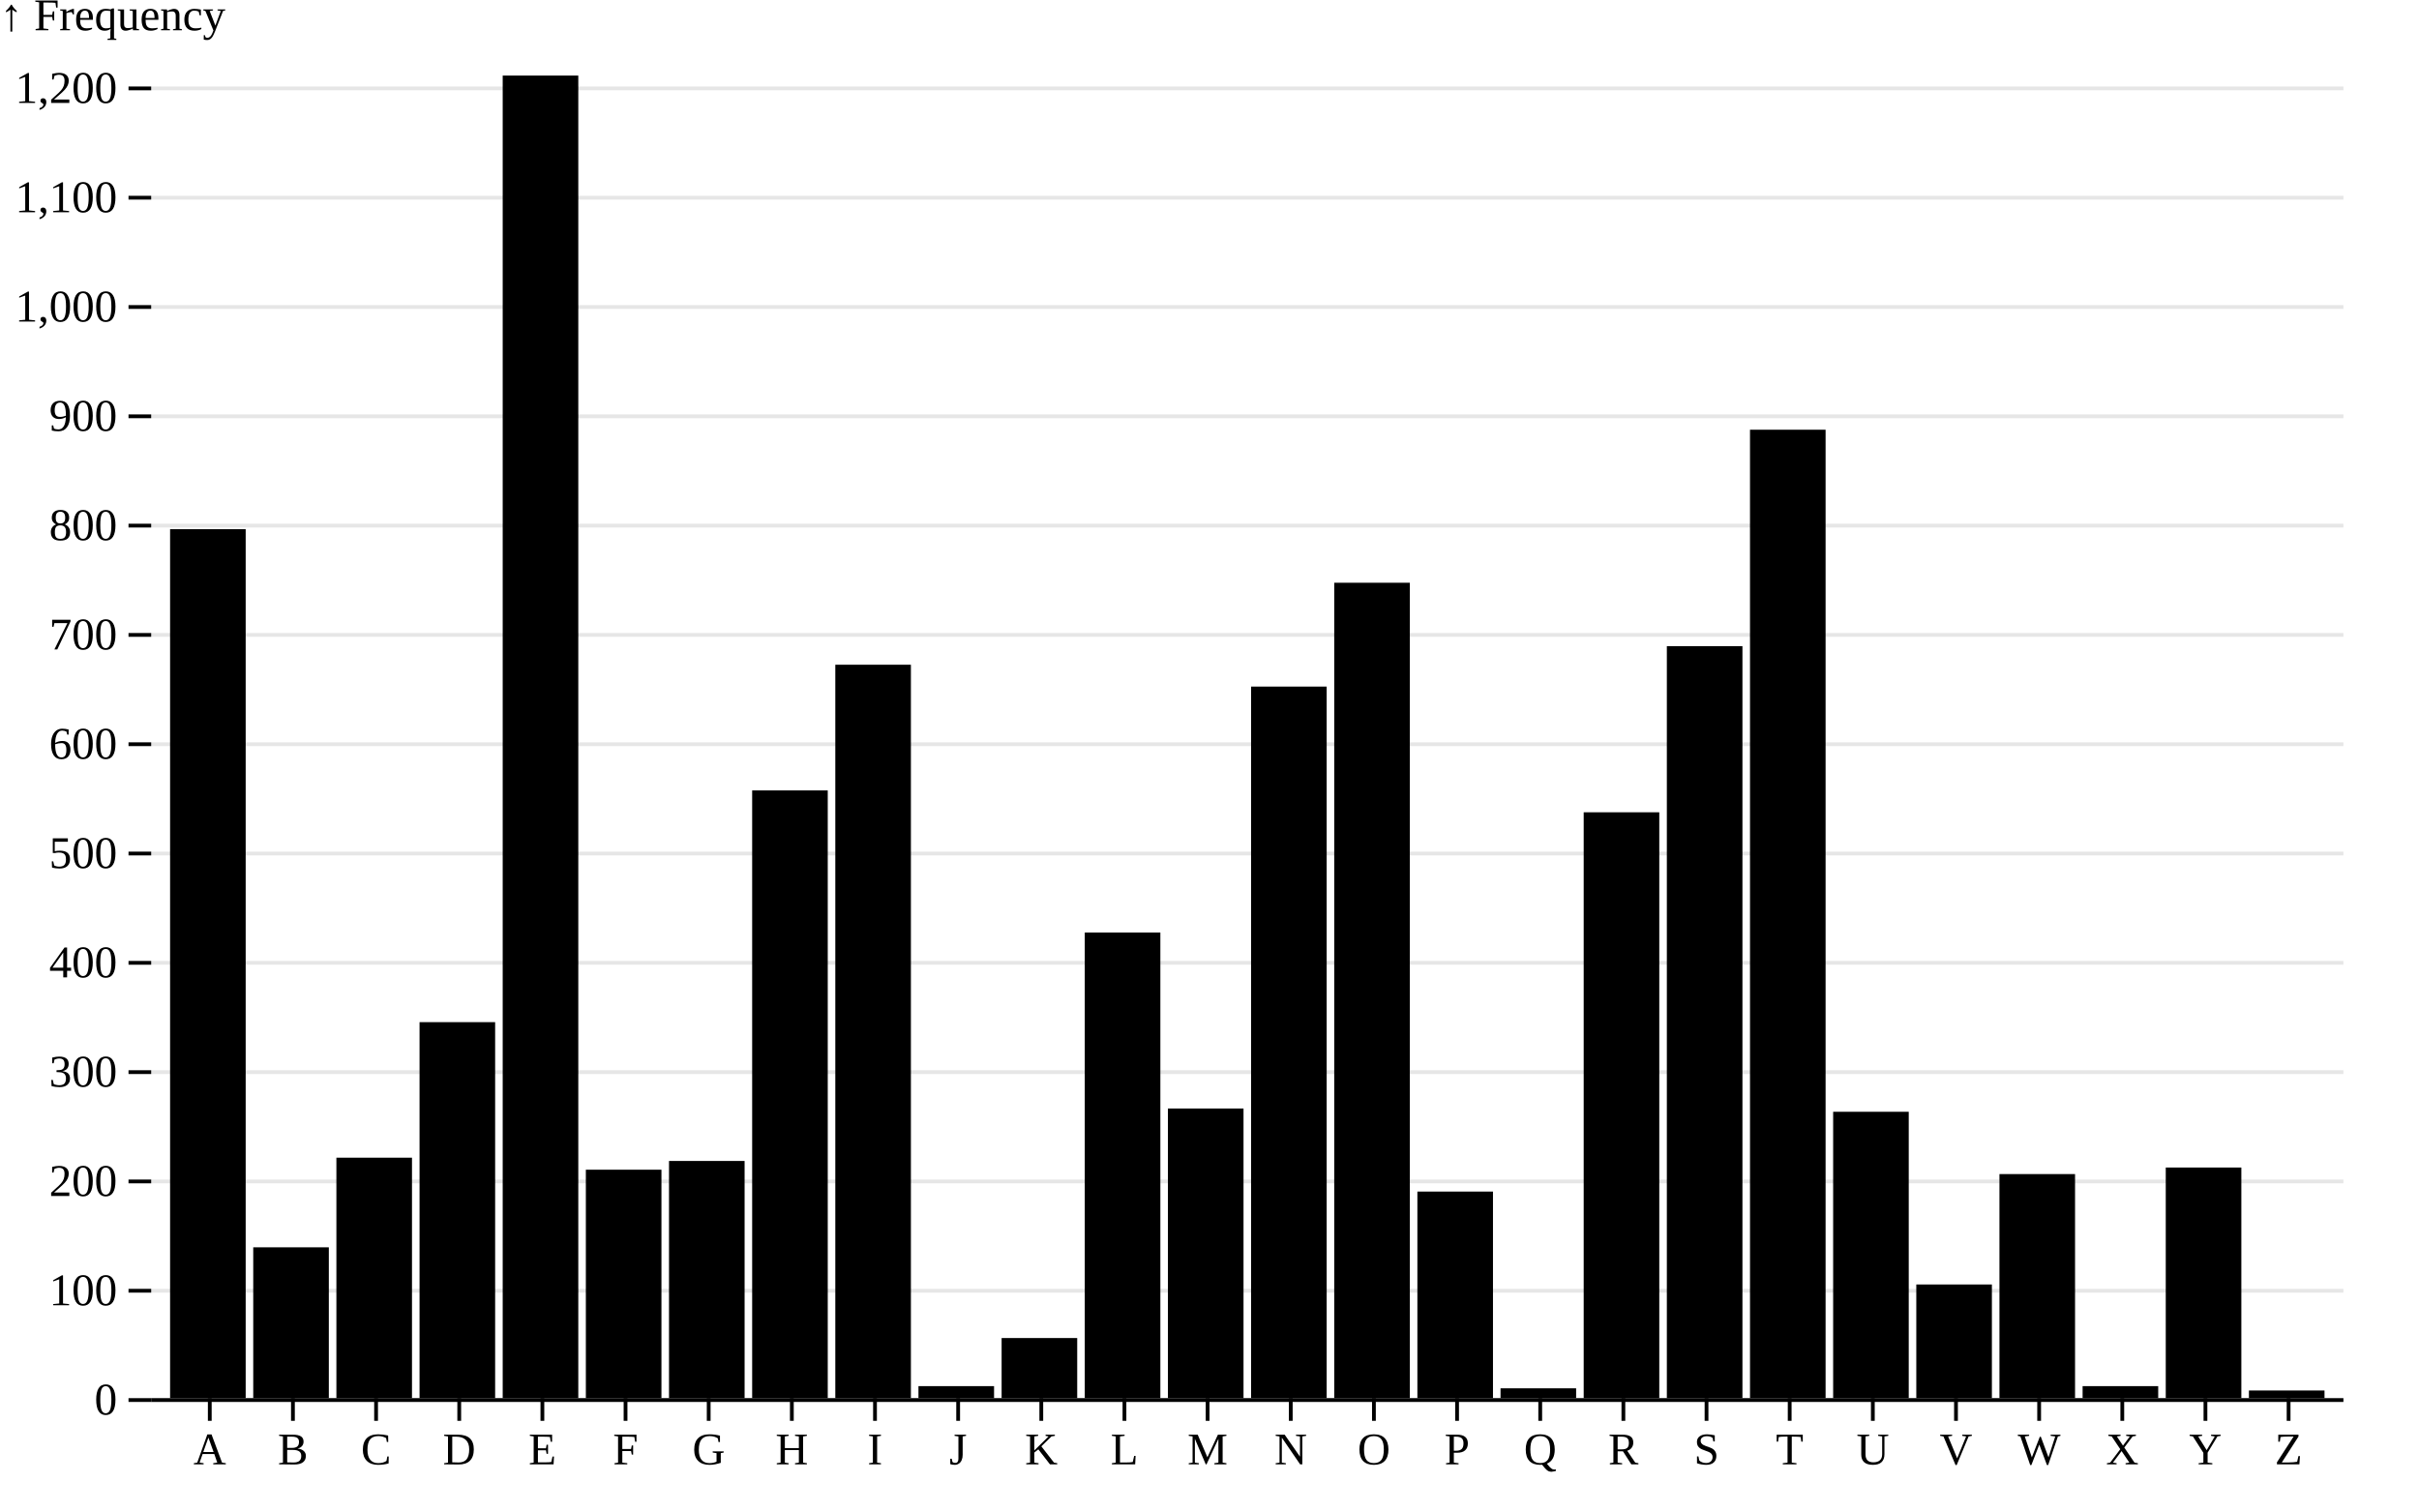
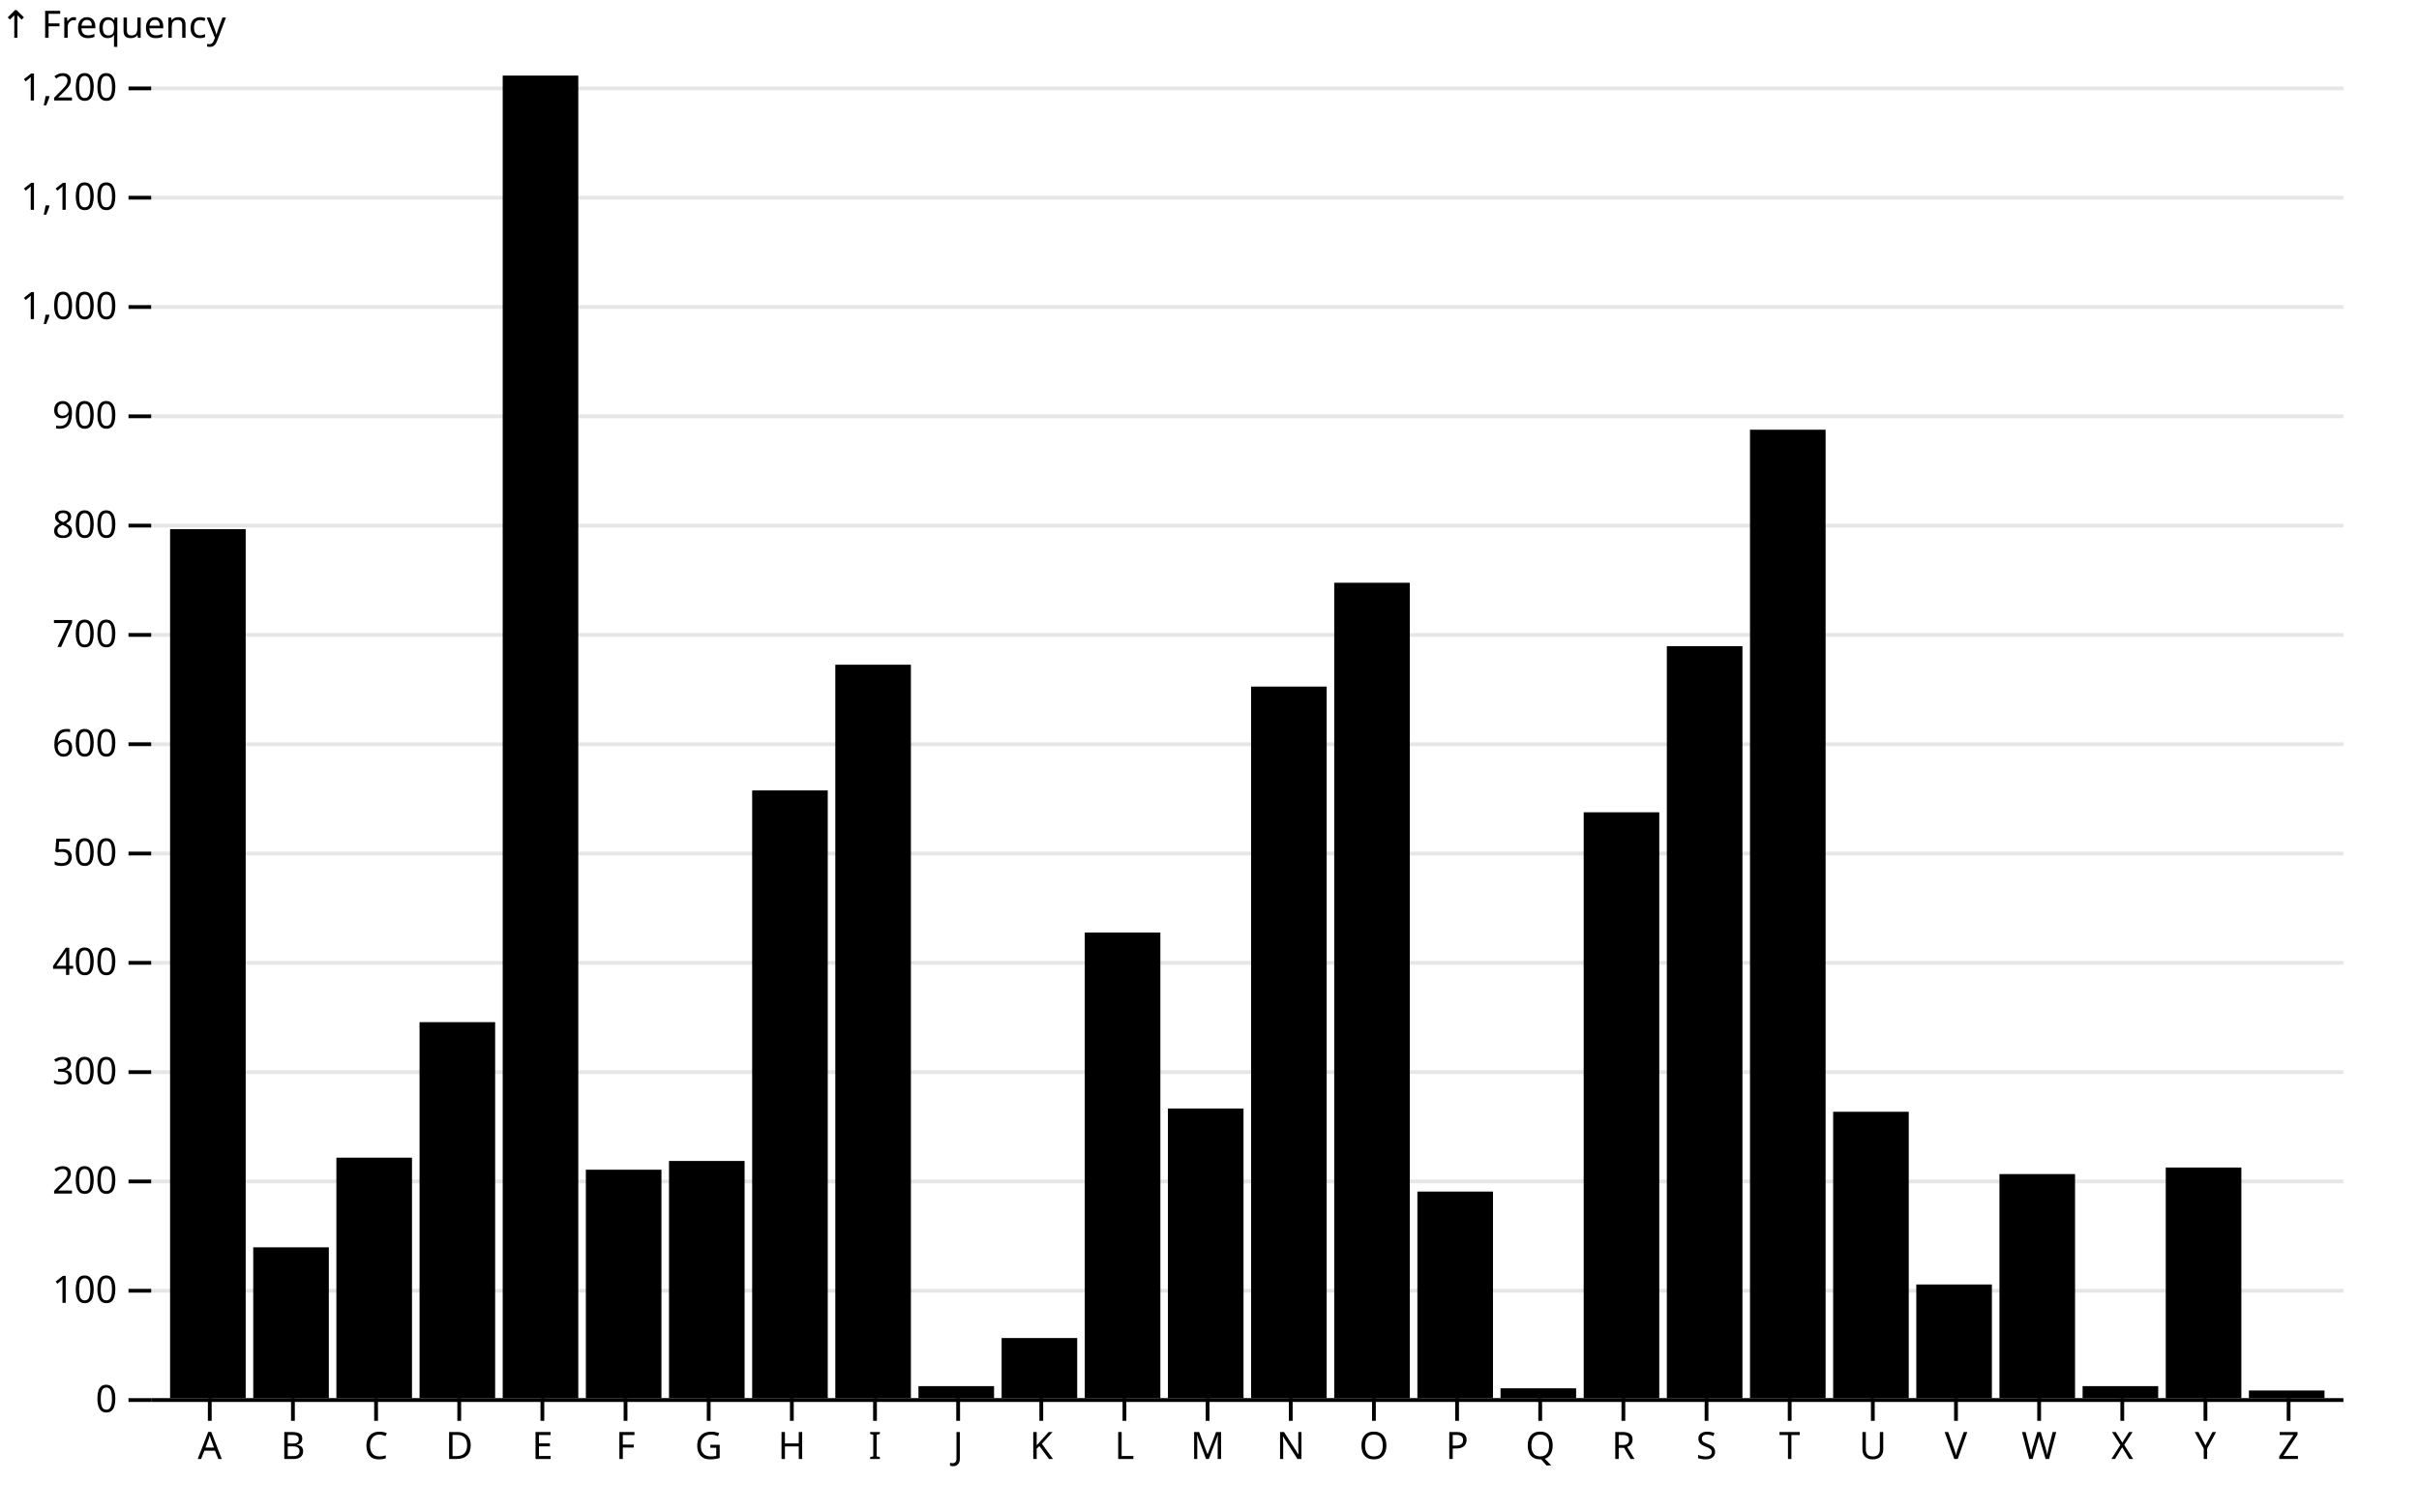
- <svg xmlns="http://www.w3.org/2000/svg" class="plot" fill="currentColor" text-anchor="middle" width="640" height="400" viewBox="0 0 640 400">
+ <svg xmlns="http://www.w3.org/2000/svg" class="plot" fill="currentColor" font-family="system-ui, sans-serif" font-size="10" font-variant="tabular-nums" text-anchor="middle" width="640" height="400" viewBox="0 0 640 400">
+   <style>
+     .plot {
+       display: block;
+       background: white;
+       height: auto;
+       height: intrinsic;
+       max-width: 100%;
+     }
+ 
+     .plot text {
+       white-space: pre;
+     }
+   </style>
  <g transform="translate(40,0)" fill="none" text-anchor="end">
    <g class="tick" opacity="1" transform="translate(0,370.5)">
      <line stroke="currentColor" x2="-6" />
      <line stroke="currentColor" x2="580" stroke-opacity="0.1" />
      <text fill="currentColor" x="-9" dy="0.32em">0</text>
    </g>
    <g class="tick" opacity="1" transform="translate(0,341.5744)">
      <line stroke="currentColor" x2="-6" />
      <line stroke="currentColor" x2="580" stroke-opacity="0.1" />
      <text fill="currentColor" x="-9" dy="0.32em">100</text>
    </g>
    <g class="tick" opacity="1" transform="translate(0,312.6488)">
      <line stroke="currentColor" x2="-6" />
      <line stroke="currentColor" x2="580" stroke-opacity="0.1" />
      <text fill="currentColor" x="-9" dy="0.32em">200</text>
    </g>
    <g class="tick" opacity="1" transform="translate(0,283.7231)">
      <line stroke="currentColor" x2="-6" />
      <line stroke="currentColor" x2="580" stroke-opacity="0.1" />
      <text fill="currentColor" x="-9" dy="0.32em">300</text>
    </g>
    <g class="tick" opacity="1" transform="translate(0,254.7975)">
      <line stroke="currentColor" x2="-6" />
      <line stroke="currentColor" x2="580" stroke-opacity="0.1" />
      <text fill="currentColor" x="-9" dy="0.32em">400</text>
    </g>
    <g class="tick" opacity="1" transform="translate(0,225.8719)">
      <line stroke="currentColor" x2="-6" />
      <line stroke="currentColor" x2="580" stroke-opacity="0.1" />
      <text fill="currentColor" x="-9" dy="0.32em">500</text>
    </g>
    <g class="tick" opacity="1" transform="translate(0,196.9463)">
      <line stroke="currentColor" x2="-6" />
      <line stroke="currentColor" x2="580" stroke-opacity="0.1" />
      <text fill="currentColor" x="-9" dy="0.32em">600</text>
    </g>
    <g class="tick" opacity="1" transform="translate(0,168.0207)">
      <line stroke="currentColor" x2="-6" />
      <line stroke="currentColor" x2="580" stroke-opacity="0.1" />
      <text fill="currentColor" x="-9" dy="0.32em">700</text>
    </g>
    <g class="tick" opacity="1" transform="translate(0,139.095)">
      <line stroke="currentColor" x2="-6" />
      <line stroke="currentColor" x2="580" stroke-opacity="0.1" />
      <text fill="currentColor" x="-9" dy="0.32em">800</text>
    </g>
    <g class="tick" opacity="1" transform="translate(0,110.1694)">
      <line stroke="currentColor" x2="-6" />
      <line stroke="currentColor" x2="580" stroke-opacity="0.1" />
      <text fill="currentColor" x="-9" dy="0.32em">900</text>
    </g>
    <g class="tick" opacity="1" transform="translate(0,81.2438)">
      <line stroke="currentColor" x2="-6" />
      <line stroke="currentColor" x2="580" stroke-opacity="0.1" />
      <text fill="currentColor" x="-9" dy="0.32em">1,000</text>
    </g>
    <g class="tick" opacity="1" transform="translate(0,52.31818)">
      <line stroke="currentColor" x2="-6" />
      <line stroke="currentColor" x2="580" stroke-opacity="0.1" />
      <text fill="currentColor" x="-9" dy="0.32em">1,100</text>
    </g>
    <g class="tick" opacity="1" transform="translate(0,23.39256)">
      <line stroke="currentColor" x2="-6" />
      <line stroke="currentColor" x2="580" stroke-opacity="0.1" />
      <text fill="currentColor" x="-9" dy="0.32em">1,200</text>
    </g>
    <text fill="currentColor" transform="translate(-40,20)" dy="-1em" text-anchor="start">↑ Frequency</text>
  </g>
  <g transform="translate(0,370)" fill="none" text-anchor="middle">
    <g class="tick" opacity="1" transform="translate(55.5,0)">
      <line stroke="currentColor" y2="6" />
      <text fill="currentColor" y="9" dy="0.71em">A</text>
    </g>
    <g class="tick" opacity="1" transform="translate(77.5,0)">
      <line stroke="currentColor" y2="6" />
      <text fill="currentColor" y="9" dy="0.71em">B</text>
    </g>
    <g class="tick" opacity="1" transform="translate(99.5,0)">
      <line stroke="currentColor" y2="6" />
      <text fill="currentColor" y="9" dy="0.71em">C</text>
    </g>
    <g class="tick" opacity="1" transform="translate(121.5,0)">
      <line stroke="currentColor" y2="6" />
      <text fill="currentColor" y="9" dy="0.71em">D</text>
    </g>
    <g class="tick" opacity="1" transform="translate(143.5,0)">
      <line stroke="currentColor" y2="6" />
      <text fill="currentColor" y="9" dy="0.71em">E</text>
    </g>
    <g class="tick" opacity="1" transform="translate(165.5,0)">
      <line stroke="currentColor" y2="6" />
      <text fill="currentColor" y="9" dy="0.71em">F</text>
    </g>
    <g class="tick" opacity="1" transform="translate(187.5,0)">
      <line stroke="currentColor" y2="6" />
      <text fill="currentColor" y="9" dy="0.71em">G</text>
    </g>
    <g class="tick" opacity="1" transform="translate(209.5,0)">
      <line stroke="currentColor" y2="6" />
      <text fill="currentColor" y="9" dy="0.71em">H</text>
    </g>
    <g class="tick" opacity="1" transform="translate(231.5,0)">
      <line stroke="currentColor" y2="6" />
      <text fill="currentColor" y="9" dy="0.71em">I</text>
    </g>
    <g class="tick" opacity="1" transform="translate(253.5,0)">
      <line stroke="currentColor" y2="6" />
      <text fill="currentColor" y="9" dy="0.71em">J</text>
    </g>
    <g class="tick" opacity="1" transform="translate(275.5,0)">
      <line stroke="currentColor" y2="6" />
      <text fill="currentColor" y="9" dy="0.71em">K</text>
    </g>
    <g class="tick" opacity="1" transform="translate(297.5,0)">
      <line stroke="currentColor" y2="6" />
      <text fill="currentColor" y="9" dy="0.71em">L</text>
    </g>
    <g class="tick" opacity="1" transform="translate(319.5,0)">
      <line stroke="currentColor" y2="6" />
      <text fill="currentColor" y="9" dy="0.71em">M</text>
    </g>
    <g class="tick" opacity="1" transform="translate(341.5,0)">
      <line stroke="currentColor" y2="6" />
      <text fill="currentColor" y="9" dy="0.71em">N</text>
    </g>
    <g class="tick" opacity="1" transform="translate(363.5,0)">
      <line stroke="currentColor" y2="6" />
      <text fill="currentColor" y="9" dy="0.71em">O</text>
    </g>
    <g class="tick" opacity="1" transform="translate(385.5,0)">
      <line stroke="currentColor" y2="6" />
      <text fill="currentColor" y="9" dy="0.71em">P</text>
    </g>
    <g class="tick" opacity="1" transform="translate(407.5,0)">
      <line stroke="currentColor" y2="6" />
      <text fill="currentColor" y="9" dy="0.71em">Q</text>
    </g>
    <g class="tick" opacity="1" transform="translate(429.5,0)">
      <line stroke="currentColor" y2="6" />
      <text fill="currentColor" y="9" dy="0.71em">R</text>
    </g>
    <g class="tick" opacity="1" transform="translate(451.5,0)">
      <line stroke="currentColor" y2="6" />
      <text fill="currentColor" y="9" dy="0.71em">S</text>
    </g>
    <g class="tick" opacity="1" transform="translate(473.5,0)">
      <line stroke="currentColor" y2="6" />
      <text fill="currentColor" y="9" dy="0.71em">T</text>
    </g>
    <g class="tick" opacity="1" transform="translate(495.5,0)">
      <line stroke="currentColor" y2="6" />
      <text fill="currentColor" y="9" dy="0.71em">U</text>
    </g>
    <g class="tick" opacity="1" transform="translate(517.5,0)">
      <line stroke="currentColor" y2="6" />
      <text fill="currentColor" y="9" dy="0.71em">V</text>
    </g>
    <g class="tick" opacity="1" transform="translate(539.5,0)">
      <line stroke="currentColor" y2="6" />
      <text fill="currentColor" y="9" dy="0.71em">W</text>
    </g>
    <g class="tick" opacity="1" transform="translate(561.5,0)">
      <line stroke="currentColor" y2="6" />
      <text fill="currentColor" y="9" dy="0.71em">X</text>
    </g>
    <g class="tick" opacity="1" transform="translate(583.5,0)">
      <line stroke="currentColor" y2="6" />
      <text fill="currentColor" y="9" dy="0.71em">Y</text>
    </g>
    <g class="tick" opacity="1" transform="translate(605.5,0)">
      <line stroke="currentColor" y2="6" />
      <text fill="currentColor" y="9" dy="0.71em">Z</text>
    </g>
  </g>
  <g>
    <rect x="45" width="20" y="140.041" height="229.959" />
    <rect x="67" width="20" y="330.083" height="39.917" />
    <rect x="89" width="20" y="306.364" height="63.636" />
    <rect x="111" width="20" y="270.496" height="99.504" />
    <rect x="133" width="20" y="20" height="350" />
    <rect x="155" width="20" y="309.545" height="60.455" />
    <rect x="177" width="20" y="307.231" height="62.769" />
    <rect x="199" width="20" y="209.174" height="160.826" />
    <rect x="221" width="20" y="175.909" height="194.091" />
    <rect x="243" width="20" y="366.818" height="3.182" />
    <rect x="265" width="20" y="354.091" height="15.909" />
    <rect x="287" width="20" y="246.777" height="123.223" />
    <rect x="309" width="20" y="293.347" height="76.653" />
    <rect x="331" width="20" y="181.694" height="188.306" />
    <rect x="353" width="20" y="154.215" height="215.785" />
    <rect x="375" width="20" y="315.331" height="54.669" />
    <rect x="397" width="20" y="367.397" height="2.603" />
    <rect x="419" width="20" y="214.959" height="155.041" />
    <rect x="441" width="20" y="170.992" height="199.008" />
    <rect x="463" width="20" y="113.719" height="256.281" />
    <rect x="485" width="20" y="294.215" height="75.785" />
    <rect x="507" width="20" y="339.917" height="30.083" />
    <rect x="529" width="20" y="310.702" height="59.298" />
    <rect x="551" width="20" y="366.818" height="3.182" />
    <rect x="573" width="20" y="308.967" height="61.033" />
    <rect x="595" width="20" y="367.975" height="2.025" />
  </g>
  <g stroke="currentColor" transform="translate(0,0.5)">
    <line x1="40" x2="620" y1="370" y2="370" />
  </g>
</svg>
